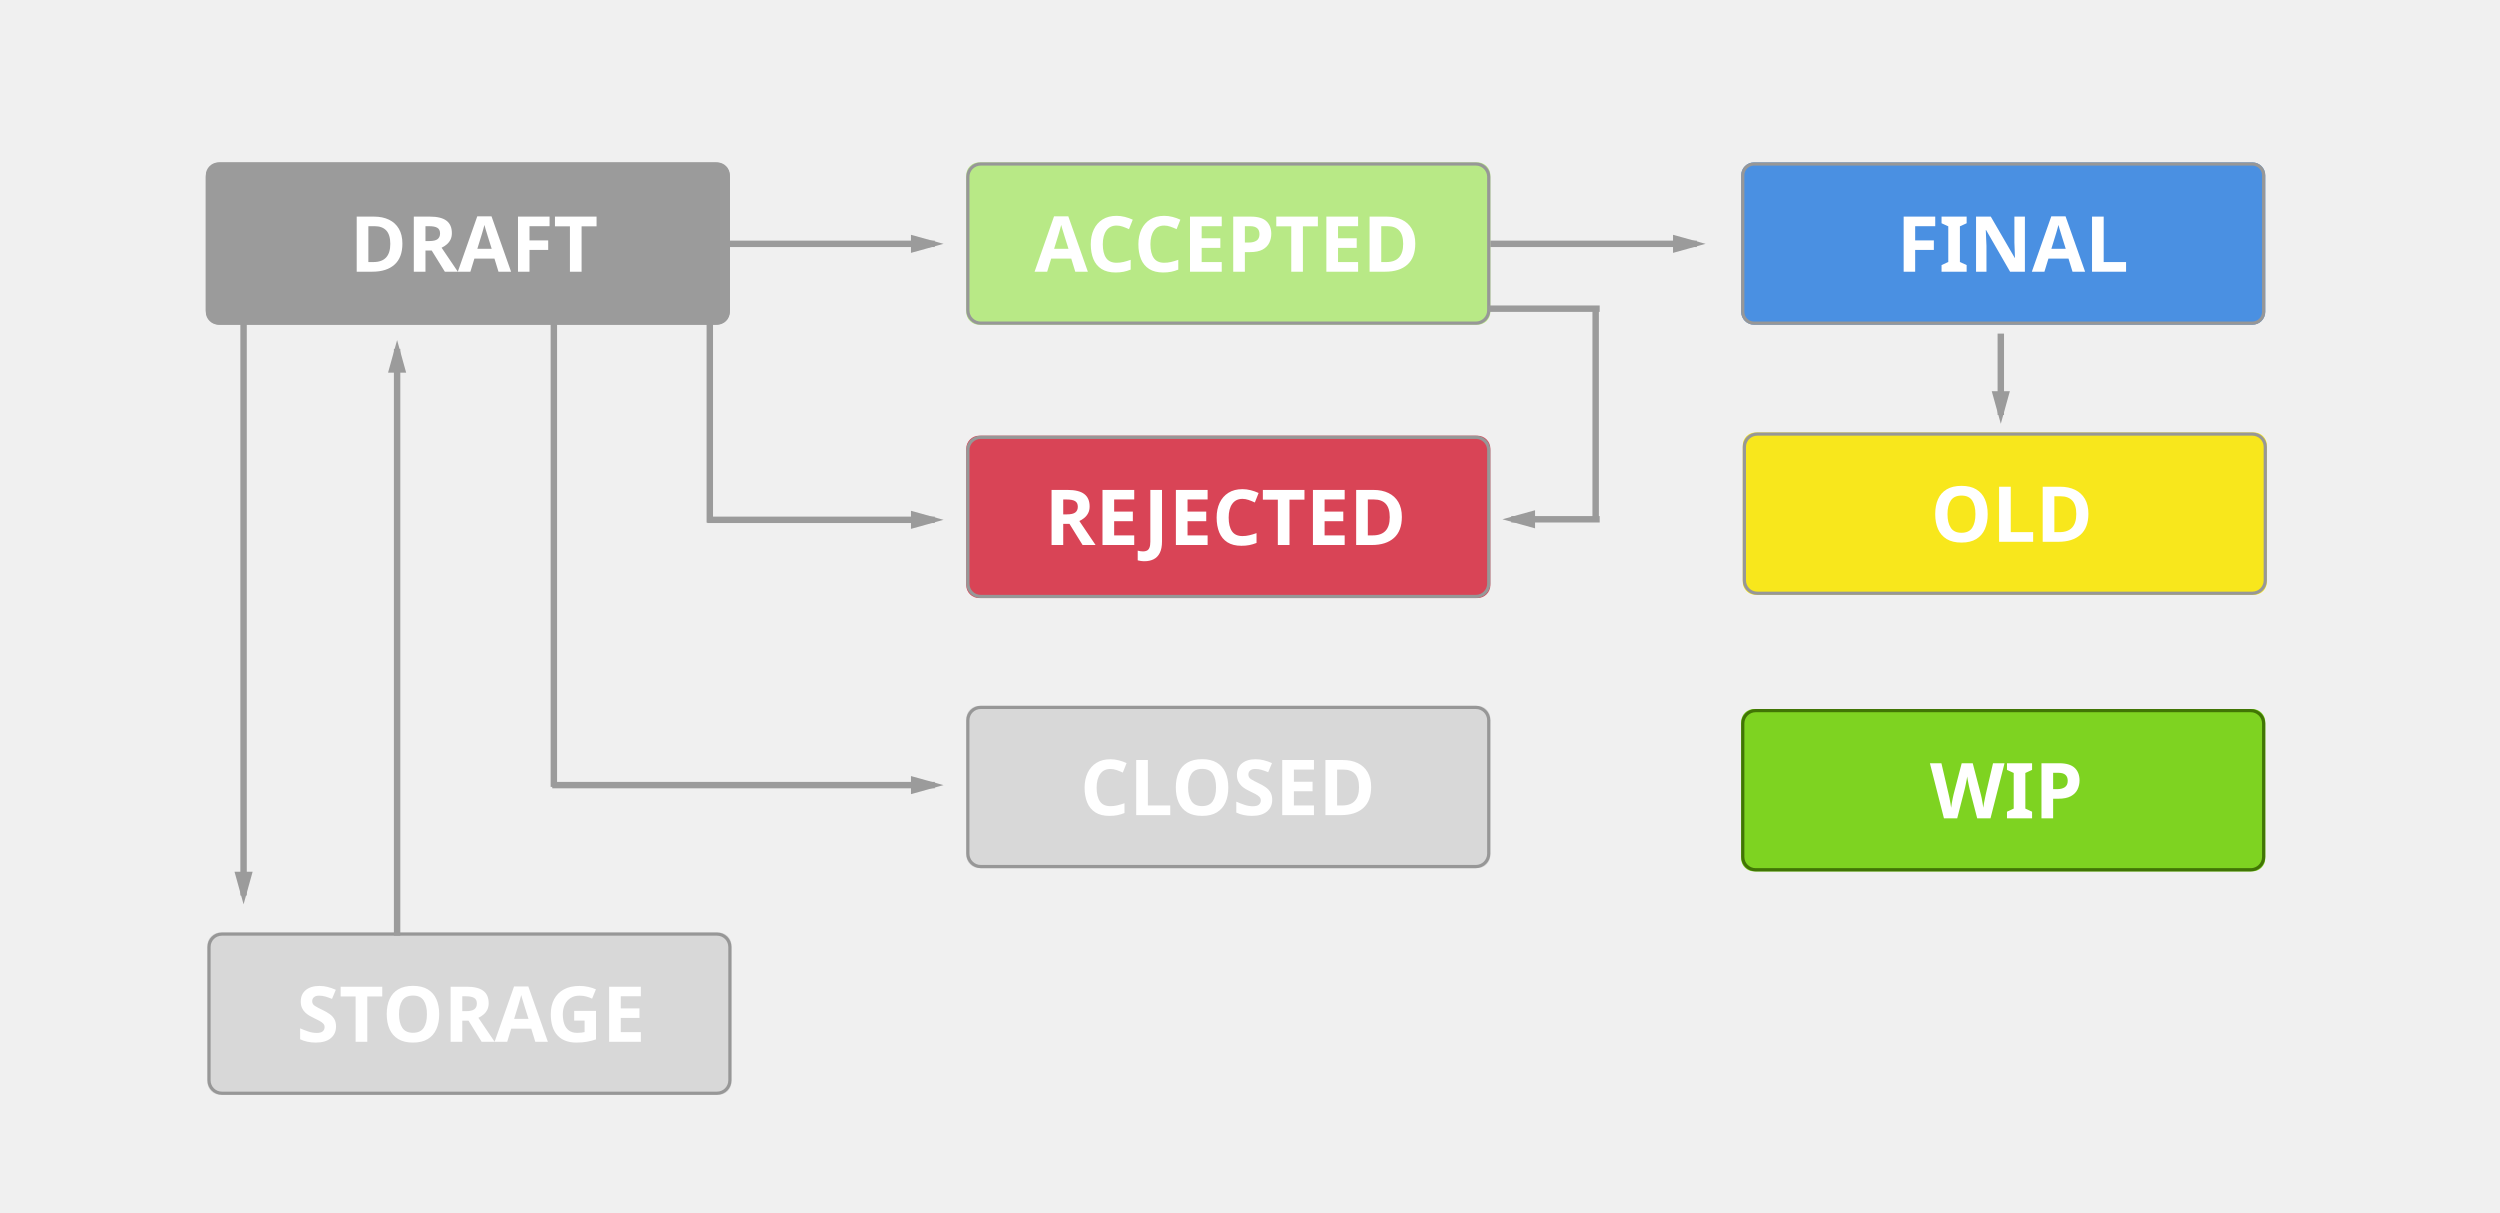
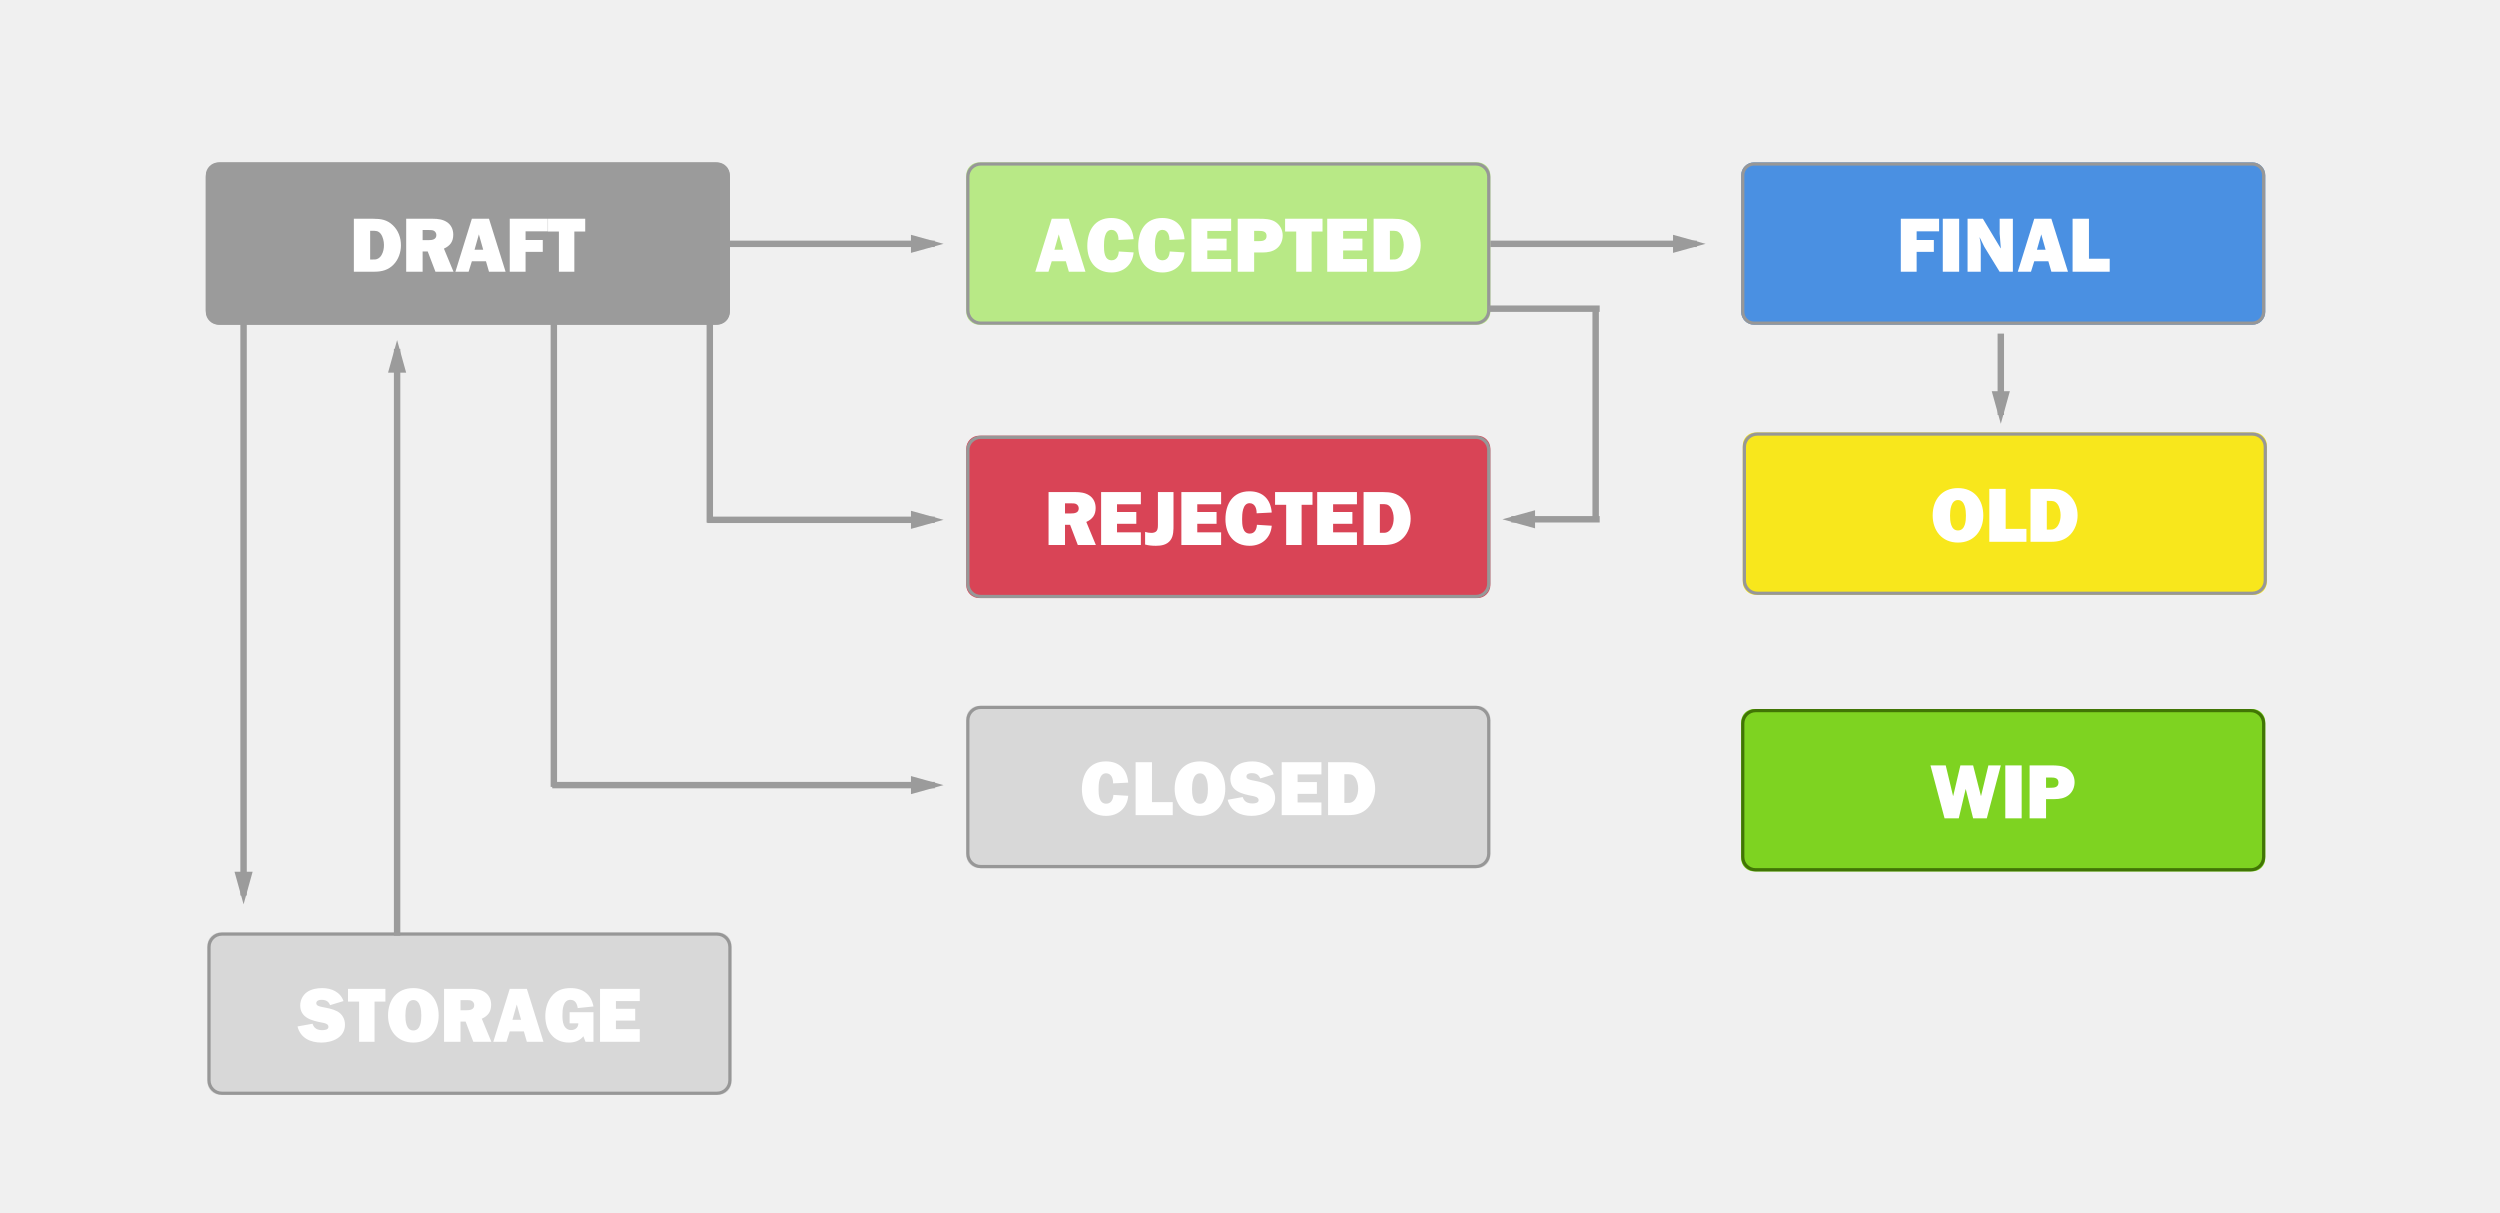
<svg xmlns="http://www.w3.org/2000/svg" xmlns:xlink="http://www.w3.org/1999/xlink" width="1555px" height="754px" viewBox="0 0 1555 754" version="1.1" style="background: #FFFFFF;">
  <defs>
    <rect id="path-1" x="128" y="101" width="326" height="101" rx="8" />
    <rect id="path-2" x="129" y="580" width="326" height="101" rx="8" />
    <path d="M1091,101 L1401,101 C1405.418,101 1409,104.582 1409,109 L1409,194 C1409,198.418 1405.418,202 1401,202 L1246,202 L1091,202 C1086.582,202 1083,198.418 1083,194 L1083,109 C1083,104.582 1086.582,101 1091,101 Z" id="path-3" />
    <rect id="path-4" x="1083" y="441" width="326" height="101" rx="8" />
    <rect id="path-5" x="601" y="101" width="326" height="101" rx="8" />
    <rect id="path-6" x="601" y="271" width="326" height="101" rx="8" />
    <rect id="path-7" x="1084" y="269" width="326" height="101" rx="8" />
    <rect id="path-8" x="601" y="439" width="326" height="101" rx="8" />
  </defs>
  <g id="Page-1" stroke="none" stroke-width="1" fill="none" fill-rule="evenodd">
    <g id="Rectangle-2">
      <use fill="#9B9B9B" fill-rule="evenodd" xlink:href="#path-1" />
      <rect stroke="#9B9B9B" stroke-width="2" x="129" y="102" width="324" height="99" rx="8" />
    </g>
-     <text id="DRAFT" font-family="FranklinGothic-Heavy, ITC Franklin Gothic" font-size="48" font-weight="600" fill="#FFFFFF">
-       <tspan x="217.56" y="169">DRAFT</tspan>
-     </text>
+     <path d="M220.104,169 L220.104,136.072 L232.248,136.072 C237,136.072 240.792,136.696 244.344,140.104 C247.8,143.368 249.384,147.88 249.384,152.584 C249.384,156.904 247.848,161.416 244.824,164.536 C241.56,167.944 237.48,169 232.92,169 L220.104,169 Z M230.232,161.416 L231.672,161.416 C233.016,161.416 233.88,161.512 235.128,160.84 C236.04,160.312 236.76,159.592 237.288,158.68 C238.44,156.76 238.824,154.552 238.824,152.344 C238.824,150.136 238.2,147.256 236.808,145.432 C235.224,143.464 233.688,143.56 231.384,143.56 L230.232,143.56 L230.232,161.416 Z M282.072,169 L270.84,169 L266.04,156.424 L262.872,156.424 L262.872,169 L252.648,169 L252.648,136.072 L269.4,136.072 C272.28,136.072 275.448,136.456 277.896,138.088 C280.632,139.816 281.928,142.744 281.928,145.96 C281.928,150.28 280.008,152.872 276.12,154.648 L282.072,169 Z M262.872,149.368 L266.568,149.368 C268.776,149.368 271.416,149.032 271.416,146.2 C271.416,145.096 270.84,144.04 269.832,143.512 C268.968,143.08 267.912,143.08 266.952,143.08 L262.872,143.08 L262.872,149.368 Z M304.152,169 L302.28,162.52 L293.496,162.52 L291.48,169 L283.272,169 L293.496,136.072 L304.152,136.072 L314.472,169 L304.152,169 Z M295.176,155.32 L300.552,155.32 L297.864,145.768 L295.176,155.32 Z M337.608,156.664 L326.904,156.664 L326.904,169 L317.064,169 L317.064,136.072 L340.872,136.072 L340.872,143.896 L326.904,143.896 L326.904,149.272 L337.608,149.272 L337.608,156.664 Z M357.24,143.992 L357.24,169 L347.64,169 L347.64,143.992 L340.728,143.992 L340.728,136.072 L364.008,136.072 L364.008,143.992 L357.24,143.992 Z" id="DRAFT" fill="#FFFFFF" />
    <g id="Rectangle-2">
      <use fill="#D8D8D8" fill-rule="evenodd" xlink:href="#path-2" />
      <rect stroke="#979797" stroke-width="2" x="130" y="581" width="324" height="99" rx="8" />
    </g>
-     <text id="STORAGE" font-family="FranklinGothic-Heavy, ITC Franklin Gothic" font-size="48" font-weight="600" fill="#FFFFFF">
-       <tspan x="184.48" y="648">STORAGE</tspan>
-     </text>
+     <path d="M185.056,638.448 L194.416,636.768 C195.28,639.696 197.488,640.752 200.416,640.752 C201.712,640.752 204.304,640.56 204.304,638.736 C204.304,636.72 201.76,636.336 200.272,636.048 C194.08,634.848 186.736,633.168 186.736,625.344 C186.736,622.128 188.32,618.96 190.96,617.088 C193.648,615.216 197.152,614.592 200.416,614.592 C206.128,614.592 211.648,616.944 213.664,622.656 L205.312,625.2 C204.352,622.752 202.528,621.888 199.984,621.888 C198.64,621.888 196.72,622.272 196.72,624 C196.72,625.728 199.12,626.064 200.368,626.352 C203.488,626.976 206.8,627.504 209.68,628.992 C212.896,630.72 214.576,633.792 214.576,637.392 C214.576,645.312 206.704,648.48 199.888,648.48 C192.976,648.48 186.832,645.6 185.056,638.448 Z M232.96,622.992 L232.96,648 L223.36,648 L223.36,622.992 L216.448,622.992 L216.448,615.072 L239.728,615.072 L239.728,622.992 L232.96,622.992 Z M257.104,614.592 C267.136,614.592 272.848,621.792 272.848,631.632 C272.848,640.992 267.088,648.48 257.104,648.48 C247.12,648.48 241.36,640.992 241.36,631.632 C241.36,621.792 247.072,614.592 257.104,614.592 Z M257.104,622.032 C252.64,622.032 252.16,628.464 252.16,631.68 C252.16,634.848 252.496,640.944 257.104,640.944 C261.712,640.944 262.048,634.848 262.048,631.68 C262.048,628.464 261.568,622.032 257.104,622.032 Z M305.632,648 L294.4,648 L289.6,635.424 L286.432,635.424 L286.432,648 L276.208,648 L276.208,615.072 L292.96,615.072 C295.84,615.072 299.008,615.456 301.456,617.088 C304.192,618.816 305.488,621.744 305.488,624.96 C305.488,629.28 303.568,631.872 299.68,633.648 L305.632,648 Z M286.432,628.368 L290.128,628.368 C292.336,628.368 294.976,628.032 294.976,625.2 C294.976,624.096 294.4,623.04 293.392,622.512 C292.528,622.08 291.472,622.08 290.512,622.08 L286.432,622.08 L286.432,628.368 Z M327.712,648 L325.84,641.52 L317.056,641.52 L315.04,648 L306.832,648 L317.056,615.072 L327.712,615.072 L338.032,648 L327.712,648 Z M318.736,634.32 L324.112,634.32 L321.424,624.768 L318.736,634.32 Z M369.136,629.568 L369.136,648 L364.192,648 L362.848,644.544 C360.784,647.328 357.328,648.48 353.92,648.48 C344.32,648.48 339.184,641.088 339.184,632.064 C339.184,627.744 340.288,623.232 343.024,619.824 C346.144,615.888 350.128,614.592 354.976,614.592 C362.608,614.592 367.696,618.48 369.136,626.016 L359.344,627.024 C358.96,624.384 357.856,621.888 354.784,621.888 C350.128,621.888 349.84,628.128 349.84,631.488 C349.84,633.408 349.936,635.808 350.704,637.536 C351.52,639.456 353.104,640.704 355.216,640.704 C357.808,640.704 359.728,639.12 359.728,636.528 L354.304,636.528 L354.304,629.568 L369.136,629.568 Z M397.936,640.128 L397.936,648 L373.216,648 L373.216,615.072 L397.936,615.072 L397.936,622.656 L383.104,622.656 L383.104,627.456 L395.104,627.456 L395.104,634.8 L383.104,634.8 L383.104,640.128 L397.936,640.128 Z" id="STORAGE" fill="#FFFFFF" />
    <g id="Rectangle-2">
      <use fill="#4A90E2" fill-rule="evenodd" xlink:href="#path-3" />
      <path stroke="#979797" stroke-width="2" d="M1091,102 C1087.134,102 1084,105.134 1084,109 L1084,194 C1084,197.866 1087.134,201 1091,201 L1401,201 C1404.866,201 1408,197.866 1408,194 L1408,109 C1408,105.134 1404.866,102 1401,102 L1091,102 Z" />
    </g>
-     <text id="FINAL" font-family="FranklinGothic-Heavy, ITC Franklin Gothic" font-size="48" font-weight="600" fill="#FFFFFF">
-       <tspan x="1179.76" y="169">FINAL</tspan>
-     </text>
+     <path d="M1202.848,156.664 L1192.144,156.664 L1192.144,169 L1182.304,169 L1182.304,136.072 L1206.112,136.072 L1206.112,143.896 L1192.144,143.896 L1192.144,149.272 L1202.848,149.272 L1202.848,156.664 Z M1218.592,136.072 L1218.592,169 L1208.416,169 L1208.416,136.072 L1218.592,136.072 Z M1252,169 L1243.744,169 L1234.288,153.592 L1231.36,147.64 L1231.264,147.736 L1231.36,148.12 C1231.84,150.232 1232.032,151.384 1232.032,153.64 L1232.032,169 L1223.824,169 L1223.824,136.072 L1233.376,136.072 L1244.416,154.456 L1244.512,154.36 L1243.792,145.24 L1243.792,136.072 L1252,136.072 L1252,169 Z M1275.952,169 L1274.08,162.52 L1265.296,162.52 L1263.28,169 L1255.072,169 L1265.296,136.072 L1275.952,136.072 L1286.272,169 L1275.952,169 Z M1266.976,155.32 L1272.352,155.32 L1269.664,145.768 L1266.976,155.32 Z M1312.24,160.936 L1312.24,169 L1289.152,169 L1289.152,136.072 L1299.328,136.072 L1299.328,160.936 L1312.24,160.936 Z" id="FINAL" fill="#FFFFFF" />
    <g id="Rectangle-2">
      <use fill="#7ED321" fill-rule="evenodd" xlink:href="#path-4" />
      <rect stroke="#417505" stroke-width="2" x="1084" y="442" width="324" height="99" rx="8" />
    </g>
-     <text id="WIP" font-family="FranklinGothic-Heavy, ITC Franklin Gothic" font-size="48" font-weight="600" fill="#FFFFFF">
-       <tspan x="1200.4" y="509">WIP</tspan>
-     </text>
+     <path d="M1244.512,476.072 L1235.776,509 L1227.28,509 L1222.72,490.856 L1222.624,490.856 L1218.352,509 L1209.52,509 L1200.736,476.072 L1210.24,476.072 L1214.8,495.08 L1214.896,495.08 L1219.36,476.072 L1227.28,476.072 L1232.128,495.08 L1232.224,495.08 L1236.784,476.072 L1244.512,476.072 Z M1257.472,476.072 L1257.472,509 L1247.296,509 L1247.296,476.072 L1257.472,476.072 Z M1272.64,497.048 L1272.64,509 L1262.416,509 L1262.416,476.072 L1275.856,476.072 C1279.072,476.072 1282.672,476.168 1285.504,477.8 C1288.576,479.624 1290.4,482.888 1290.4,486.44 C1290.4,489.56 1289.2,492.536 1286.752,494.504 C1284.208,496.568 1280.944,497.048 1277.776,497.048 L1272.64,497.048 Z M1272.64,489.992 L1275.28,489.992 C1277.584,489.992 1280.368,489.848 1280.368,486.776 C1280.368,483.848 1277.872,483.608 1275.568,483.608 L1272.64,483.608 L1272.64,489.992 Z" id="WIP" fill="#FFFFFF" />
    <g id="Rectangle-2">
      <use fill="#B8E986" fill-rule="evenodd" xlink:href="#path-5" />
      <rect stroke="#979797" stroke-width="2" x="602" y="102" width="324" height="99" rx="8" />
    </g>
-     <text id="ACCEPTED" font-family="FranklinGothic-Heavy, ITC Franklin Gothic" font-size="48" font-weight="600" fill="#FFFFFF">
-       <tspan x="643.52" y="169">ACCEPTED</tspan>
-     </text>
+     <path d="M664.832,169 L662.96,162.52 L654.176,162.52 L652.16,169 L643.952,169 L654.176,136.072 L664.832,136.072 L675.152,169 L664.832,169 Z M655.856,155.32 L661.232,155.32 L658.544,145.768 L655.856,155.32 Z M695.888,156.424 L705.104,157 C704.48,164.584 698.96,169.48 691.376,169.48 C681.488,169.48 676.304,162.328 676.304,152.968 C676.304,143.464 680.864,135.592 691.232,135.592 C699.632,135.592 704.432,140.584 705.104,148.792 L695.696,149.272 C695.792,146.488 694.736,142.984 691.328,142.984 C686.864,142.984 686.672,149.848 686.672,152.968 C686.672,156.28 686.864,161.896 691.424,161.896 C694.544,161.896 695.744,159.16 695.888,156.424 Z M727.568,156.424 L736.784,157 C736.16,164.584 730.64,169.48 723.056,169.48 C713.168,169.48 707.984,162.328 707.984,152.968 C707.984,143.464 712.544,135.592 722.912,135.592 C731.312,135.592 736.112,140.584 736.784,148.792 L727.376,149.272 C727.472,146.488 726.416,142.984 723.008,142.984 C718.544,142.984 718.352,149.848 718.352,152.968 C718.352,156.28 718.544,161.896 723.104,161.896 C726.224,161.896 727.424,159.16 727.568,156.424 Z M765.776,161.128 L765.776,169 L741.056,169 L741.056,136.072 L765.776,136.072 L765.776,143.656 L750.944,143.656 L750.944,148.456 L762.944,148.456 L762.944,155.8 L750.944,155.8 L750.944,161.128 L765.776,161.128 Z M780.08,157.048 L780.08,169 L769.856,169 L769.856,136.072 L783.296,136.072 C786.512,136.072 790.112,136.168 792.944,137.8 C796.016,139.624 797.84,142.888 797.84,146.44 C797.84,149.56 796.64,152.536 794.192,154.504 C791.648,156.568 788.384,157.048 785.216,157.048 L780.08,157.048 Z M780.08,149.992 L782.72,149.992 C785.024,149.992 787.808,149.848 787.808,146.776 C787.808,143.848 785.312,143.608 783.008,143.608 L780.08,143.608 L780.08,149.992 Z M815.84,143.992 L815.84,169 L806.24,169 L806.24,143.992 L799.328,143.992 L799.328,136.072 L822.608,136.072 L822.608,143.992 L815.84,143.992 Z M850.256,161.128 L850.256,169 L825.536,169 L825.536,136.072 L850.256,136.072 L850.256,143.656 L835.424,143.656 L835.424,148.456 L847.424,148.456 L847.424,155.8 L835.424,155.8 L835.424,161.128 L850.256,161.128 Z M854.384,169 L854.384,136.072 L866.528,136.072 C871.28,136.072 875.072,136.696 878.624,140.104 C882.08,143.368 883.664,147.88 883.664,152.584 C883.664,156.904 882.128,161.416 879.104,164.536 C875.84,167.944 871.76,169 867.2,169 L854.384,169 Z M864.512,161.416 L865.952,161.416 C867.296,161.416 868.16,161.512 869.408,160.84 C870.32,160.312 871.04,159.592 871.568,158.68 C872.72,156.76 873.104,154.552 873.104,152.344 C873.104,150.136 872.48,147.256 871.088,145.432 C869.504,143.464 867.968,143.56 865.664,143.56 L864.512,143.56 L864.512,161.416 Z" id="ACCEPTED" fill="#FFFFFF" />
    <g id="Rectangle-2">
      <use fill-opacity="0.721" fill="#D0021B" fill-rule="evenodd" xlink:href="#path-6" />
      <rect stroke="#979797" stroke-width="2" x="602" y="272" width="324" height="99" rx="8" />
    </g>
-     <text id="REJECTED" font-family="FranklinGothic-Heavy, ITC Franklin Gothic" font-size="48" font-weight="600" fill="#FFFFFF">
-       <tspan x="649.76" y="339">REJECTED</tspan>
-     </text>
+     <path d="M681.632,339 L670.4,339 L665.6,326.424 L662.432,326.424 L662.432,339 L652.208,339 L652.208,306.072 L668.96,306.072 C671.84,306.072 675.008,306.456 677.456,308.088 C680.192,309.816 681.488,312.744 681.488,315.96 C681.488,320.28 679.568,322.872 675.68,324.648 L681.632,339 Z M662.432,319.368 L666.128,319.368 C668.336,319.368 670.976,319.032 670.976,316.2 C670.976,315.096 670.4,314.04 669.392,313.512 C668.528,313.08 667.472,313.08 666.512,313.08 L662.432,313.08 L662.432,319.368 Z M709.616,331.128 L709.616,339 L684.896,339 L684.896,306.072 L709.616,306.072 L709.616,313.656 L694.784,313.656 L694.784,318.456 L706.784,318.456 L706.784,325.8 L694.784,325.8 L694.784,331.128 L709.616,331.128 Z M720.224,326.232 L720.224,306.072 L729.92,306.072 L729.92,326.232 C729.92,329.448 730.016,333.336 728,336.024 C725.84,338.904 722.384,339.48 718.976,339.48 C716.72,339.48 714.464,339.288 712.256,338.712 L712.256,330.84 C713.504,331.224 714.848,331.464 716.192,331.464 C717.296,331.464 718.688,331.176 719.408,330.264 C720.224,329.208 720.224,327.528 720.224,326.232 Z M759.536,331.128 L759.536,339 L734.816,339 L734.816,306.072 L759.536,306.072 L759.536,313.656 L744.704,313.656 L744.704,318.456 L756.704,318.456 L756.704,325.8 L744.704,325.8 L744.704,331.128 L759.536,331.128 Z M781.808,326.424 L791.024,327 C790.4,334.584 784.88,339.48 777.296,339.48 C767.408,339.48 762.224,332.328 762.224,322.968 C762.224,313.464 766.784,305.592 777.152,305.592 C785.552,305.592 790.352,310.584 791.024,318.792 L781.616,319.272 C781.712,316.488 780.656,312.984 777.248,312.984 C772.784,312.984 772.592,319.848 772.592,322.968 C772.592,326.28 772.784,331.896 777.344,331.896 C780.464,331.896 781.664,329.16 781.808,326.424 Z M809.6,313.992 L809.6,339 L800,339 L800,313.992 L793.088,313.992 L793.088,306.072 L816.368,306.072 L816.368,313.992 L809.6,313.992 Z M844.016,331.128 L844.016,339 L819.296,339 L819.296,306.072 L844.016,306.072 L844.016,313.656 L829.184,313.656 L829.184,318.456 L841.184,318.456 L841.184,325.8 L829.184,325.8 L829.184,331.128 L844.016,331.128 Z M848.144,339 L848.144,306.072 L860.288,306.072 C865.04,306.072 868.832,306.696 872.384,310.104 C875.84,313.368 877.424,317.88 877.424,322.584 C877.424,326.904 875.888,331.416 872.864,334.536 C869.6,337.944 865.52,339 860.96,339 L848.144,339 Z M858.272,331.416 L859.712,331.416 C861.056,331.416 861.92,331.512 863.168,330.84 C864.08,330.312 864.8,329.592 865.328,328.68 C866.48,326.76 866.864,324.552 866.864,322.344 C866.864,320.136 866.24,317.256 864.848,315.432 C863.264,313.464 861.728,313.56 859.424,313.56 L858.272,313.56 L858.272,331.416 Z" id="REJECTED" fill="#FFFFFF" />
    <g id="Rectangle-2">
      <use fill="#F8E71C" fill-rule="evenodd" xlink:href="#path-7" />
      <rect stroke="#979797" stroke-width="2" x="1085" y="270" width="324" height="99" rx="8" />
    </g>
-     <text id="OLD" font-family="FranklinGothic-Heavy, ITC Franklin Gothic" font-size="48" font-weight="600" fill="#FFFFFF">
-       <tspan x="1200.92" y="337">OLD</tspan>
-     </text>
+     <path d="M1217.864,303.592 C1227.896,303.592 1233.608,310.792 1233.608,320.632 C1233.608,329.992 1227.848,337.48 1217.864,337.48 C1207.88,337.48 1202.12,329.992 1202.12,320.632 C1202.12,310.792 1207.832,303.592 1217.864,303.592 Z M1217.864,311.032 C1213.4,311.032 1212.92,317.464 1212.92,320.68 C1212.92,323.848 1213.256,329.944 1217.864,329.944 C1222.472,329.944 1222.808,323.848 1222.808,320.68 C1222.808,317.464 1222.328,311.032 1217.864,311.032 Z M1260.44,328.936 L1260.44,337 L1237.352,337 L1237.352,304.072 L1247.528,304.072 L1247.528,328.936 L1260.44,328.936 Z M1262.984,337 L1262.984,304.072 L1275.128,304.072 C1279.88,304.072 1283.672,304.696 1287.224,308.104 C1290.68,311.368 1292.264,315.88 1292.264,320.584 C1292.264,324.904 1290.728,329.416 1287.704,332.536 C1284.44,335.944 1280.36,337 1275.8,337 L1262.984,337 Z M1273.112,329.416 L1274.552,329.416 C1275.896,329.416 1276.76,329.512 1278.008,328.84 C1278.92,328.312 1279.64,327.592 1280.168,326.68 C1281.32,324.76 1281.704,322.552 1281.704,320.344 C1281.704,318.136 1281.08,315.256 1279.688,313.432 C1278.104,311.464 1276.568,311.56 1274.264,311.56 L1273.112,311.56 L1273.112,329.416 Z" id="OLD" fill="#FFFFFF" />
    <g id="Rectangle-2">
      <use fill="#D8D8D8" fill-rule="evenodd" xlink:href="#path-8" />
      <rect stroke="#979797" stroke-width="2" x="602" y="440" width="324" height="99" rx="8" />
    </g>
-     <text id="CLOSED" font-family="FranklinGothic-Heavy, ITC Franklin Gothic" font-size="48" font-weight="600" fill="#FFFFFF">
-       <tspan x="671.84" y="507">CLOSED</tspan>
-     </text>
+     <path d="M692.528,494.424 L701.744,495 C701.12,502.584 695.6,507.48 688.016,507.48 C678.128,507.48 672.944,500.328 672.944,490.968 C672.944,481.464 677.504,473.592 687.872,473.592 C696.272,473.592 701.072,478.584 701.744,486.792 L692.336,487.272 C692.432,484.488 691.376,480.984 687.968,480.984 C683.504,480.984 683.312,487.848 683.312,490.968 C683.312,494.28 683.504,499.896 688.064,499.896 C691.184,499.896 692.384,497.16 692.528,494.424 Z M729.44,498.936 L729.44,507 L706.352,507 L706.352,474.072 L716.528,474.072 L716.528,498.936 L729.44,498.936 Z M746.384,473.592 C756.416,473.592 762.128,480.792 762.128,490.632 C762.128,499.992 756.368,507.48 746.384,507.48 C736.4,507.48 730.64,499.992 730.64,490.632 C730.64,480.792 736.352,473.592 746.384,473.592 Z M746.384,481.032 C741.92,481.032 741.44,487.464 741.44,490.68 C741.44,493.848 741.776,499.944 746.384,499.944 C750.992,499.944 751.328,493.848 751.328,490.68 C751.328,487.464 750.848,481.032 746.384,481.032 Z M763.616,497.448 L772.976,495.768 C773.84,498.696 776.048,499.752 778.976,499.752 C780.272,499.752 782.864,499.56 782.864,497.736 C782.864,495.72 780.32,495.336 778.832,495.048 C772.64,493.848 765.296,492.168 765.296,484.344 C765.296,481.128 766.88,477.96 769.52,476.088 C772.208,474.216 775.712,473.592 778.976,473.592 C784.688,473.592 790.208,475.944 792.224,481.656 L783.872,484.2 C782.912,481.752 781.088,480.888 778.544,480.888 C777.2,480.888 775.28,481.272 775.28,483 C775.28,484.728 777.68,485.064 778.928,485.352 C782.048,485.976 785.36,486.504 788.24,487.992 C791.456,489.72 793.136,492.792 793.136,496.392 C793.136,504.312 785.264,507.48 778.448,507.48 C771.536,507.48 765.392,504.6 763.616,497.448 Z M821.936,499.128 L821.936,507 L797.216,507 L797.216,474.072 L821.936,474.072 L821.936,481.656 L807.104,481.656 L807.104,486.456 L819.104,486.456 L819.104,493.8 L807.104,493.8 L807.104,499.128 L821.936,499.128 Z M826.064,507 L826.064,474.072 L838.208,474.072 C842.96,474.072 846.752,474.696 850.304,478.104 C853.76,481.368 855.344,485.88 855.344,490.584 C855.344,494.904 853.808,499.416 850.784,502.536 C847.52,505.944 843.44,507 838.88,507 L826.064,507 Z M836.192,499.416 L837.632,499.416 C838.976,499.416 839.84,499.512 841.088,498.84 C842,498.312 842.72,497.592 843.248,496.68 C844.4,494.76 844.784,492.552 844.784,490.344 C844.784,488.136 844.16,485.256 842.768,483.432 C841.184,481.464 839.648,481.56 837.344,481.56 L836.192,481.56 L836.192,499.416 Z" id="CLOSED" fill="#FFFFFF" />
    <path d="M1244.5,209.5 L1244.5,256.132" id="Line" stroke="#9B9B9B" stroke-width="4" stroke-linecap="square" />
    <path id="Line-decoration-1" d="M1244.5,256.132 L1247.5,245.332 L1241.5,245.332 L1244.5,256.132 Z" stroke="#9B9B9B" stroke-width="4" stroke-linecap="square" />
    <path d="M993,323 L942,323" id="Line-Copy-7" stroke="#9B9B9B" stroke-width="4" stroke-linecap="square" />
    <path id="Line-Copy-7-decoration-1" d="M942,323 L952.8,326 L952.8,320 L942,323 Z" stroke="#9B9B9B" stroke-width="4" stroke-linecap="square" />
    <path d="M151.5,203.5 L151.5,555.029" id="Line" stroke="#9B9B9B" stroke-width="4" stroke-linecap="square" />
    <path id="Line-decoration-1" d="M151.5,555.029 L154.5,544.229 L148.5,544.229 L151.5,555.029 Z" stroke="#9B9B9B" stroke-width="4" stroke-linecap="square" />
    <path d="M442,323.333 L579.42,323.333" id="Line-Copy-2" stroke="#9B9B9B" stroke-width="4" stroke-linecap="square" />
    <path id="Line-Copy-2-decoration-1" d="M579.42,323.333 L568.62,320.333 L568.62,326.333 L579.42,323.333 Z" stroke="#9B9B9B" stroke-width="4" stroke-linecap="square" />
    <path d="M454.971,151.667 L579.417,151.667" id="Line-Copy-4" stroke="#9B9B9B" stroke-width="4" stroke-linecap="square" />
    <path id="Line-Copy-4-decoration-1" d="M579.417,151.667 L568.617,148.667 L568.617,154.667 L579.417,151.667 Z" stroke="#9B9B9B" stroke-width="4" stroke-linecap="square" />
    <path d="M928.971,151.667 L1053.417,151.667" id="Line-Copy-6" stroke="#9B9B9B" stroke-width="4" stroke-linecap="square" />
    <path id="Line-Copy-6-decoration-1" d="M1053.417,151.667 L1042.617,148.667 L1042.617,154.667 L1053.417,151.667 Z" stroke="#9B9B9B" stroke-width="4" stroke-linecap="square" />
    <path d="M345.489,488.333 L579.42,488.333" id="Line-Copy-3" stroke="#9B9B9B" stroke-width="4" stroke-linecap="square" />
    <path id="Line-Copy-3-decoration-1" d="M579.42,488.333 L568.62,485.333 L568.62,491.333 L579.42,488.333 Z" stroke="#9B9B9B" stroke-width="4" stroke-linecap="square" />
    <path d="M441.5,202.999 L441.5,323.106" id="Line-Copy-2" stroke="#9B9B9B" stroke-width="4" stroke-linecap="square" />
    <path d="M992.5,193.999 L992.5,321.001" id="Line-Copy-8" stroke="#9B9B9B" stroke-width="4" stroke-linecap="square" />
    <path d="M928,192 L993,192" id="Line-Copy-8" stroke="#9B9B9B" stroke-width="4" stroke-linecap="square" />
    <path d="M344.5,203 L344.5,487.456" id="Line-Copy-5" stroke="#9B9B9B" stroke-width="4" stroke-linecap="square" />
    <path d="M247,580 L247,218.998" id="Line-Copy" stroke="#9B9B9B" stroke-width="4" stroke-linecap="square" />
    <path id="Line-Copy-decoration-1" d="M247,218.998 L244,229.798 L250,229.798 L247,218.998 Z" stroke="#9B9B9B" stroke-width="4" stroke-linecap="square" />
  </g>
</svg>
